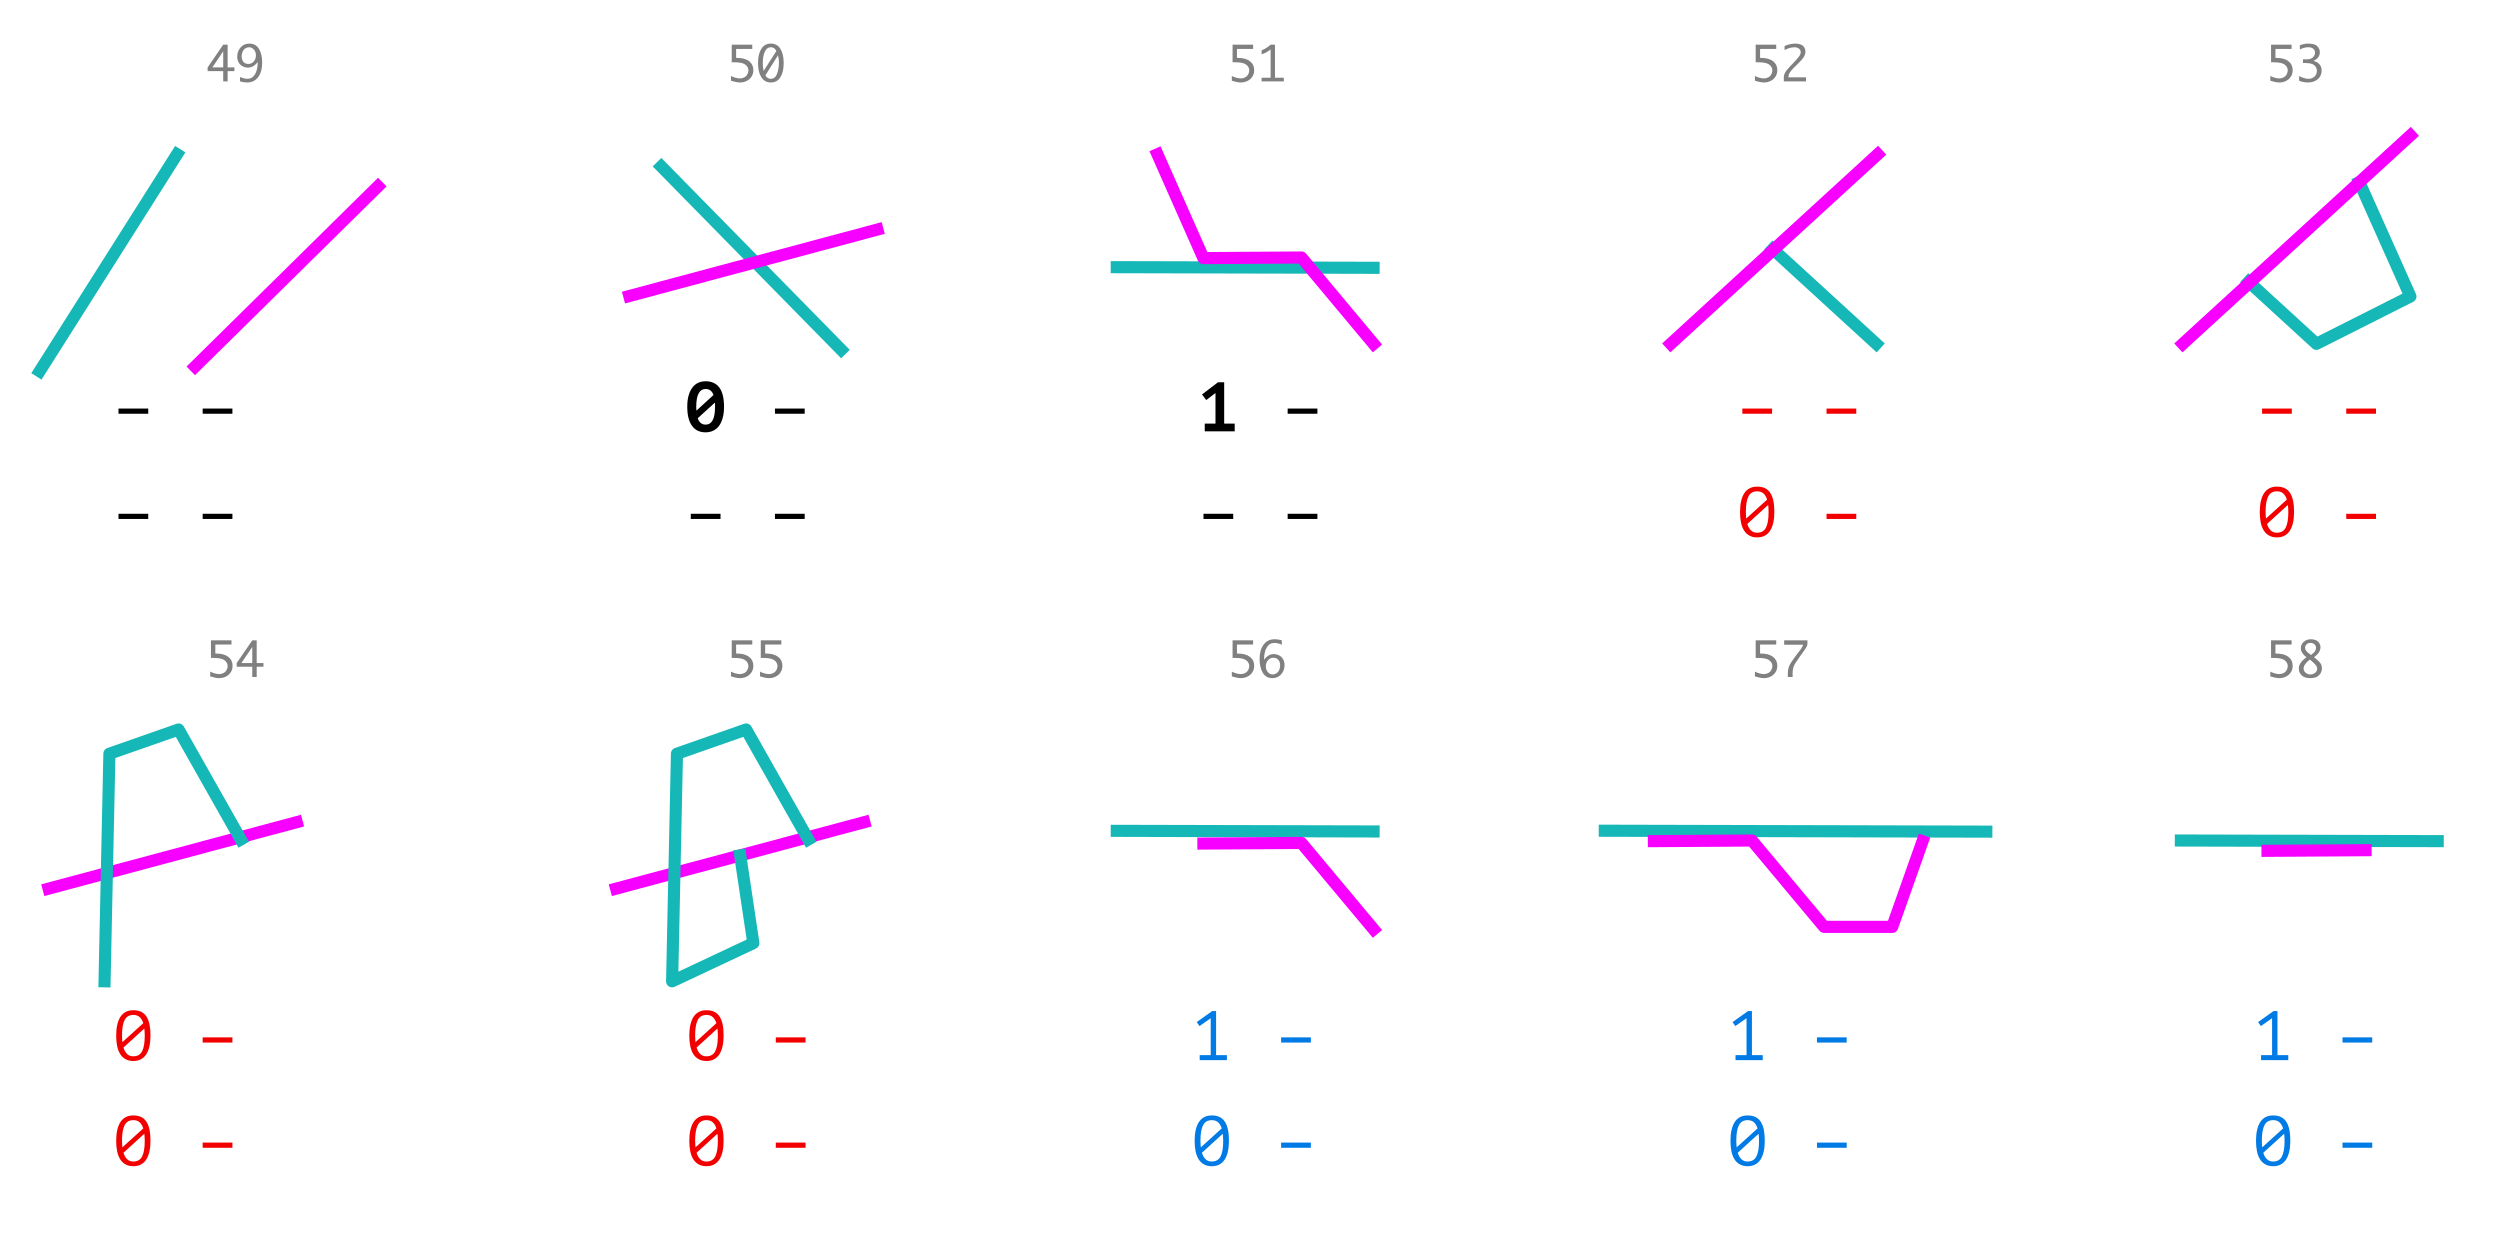
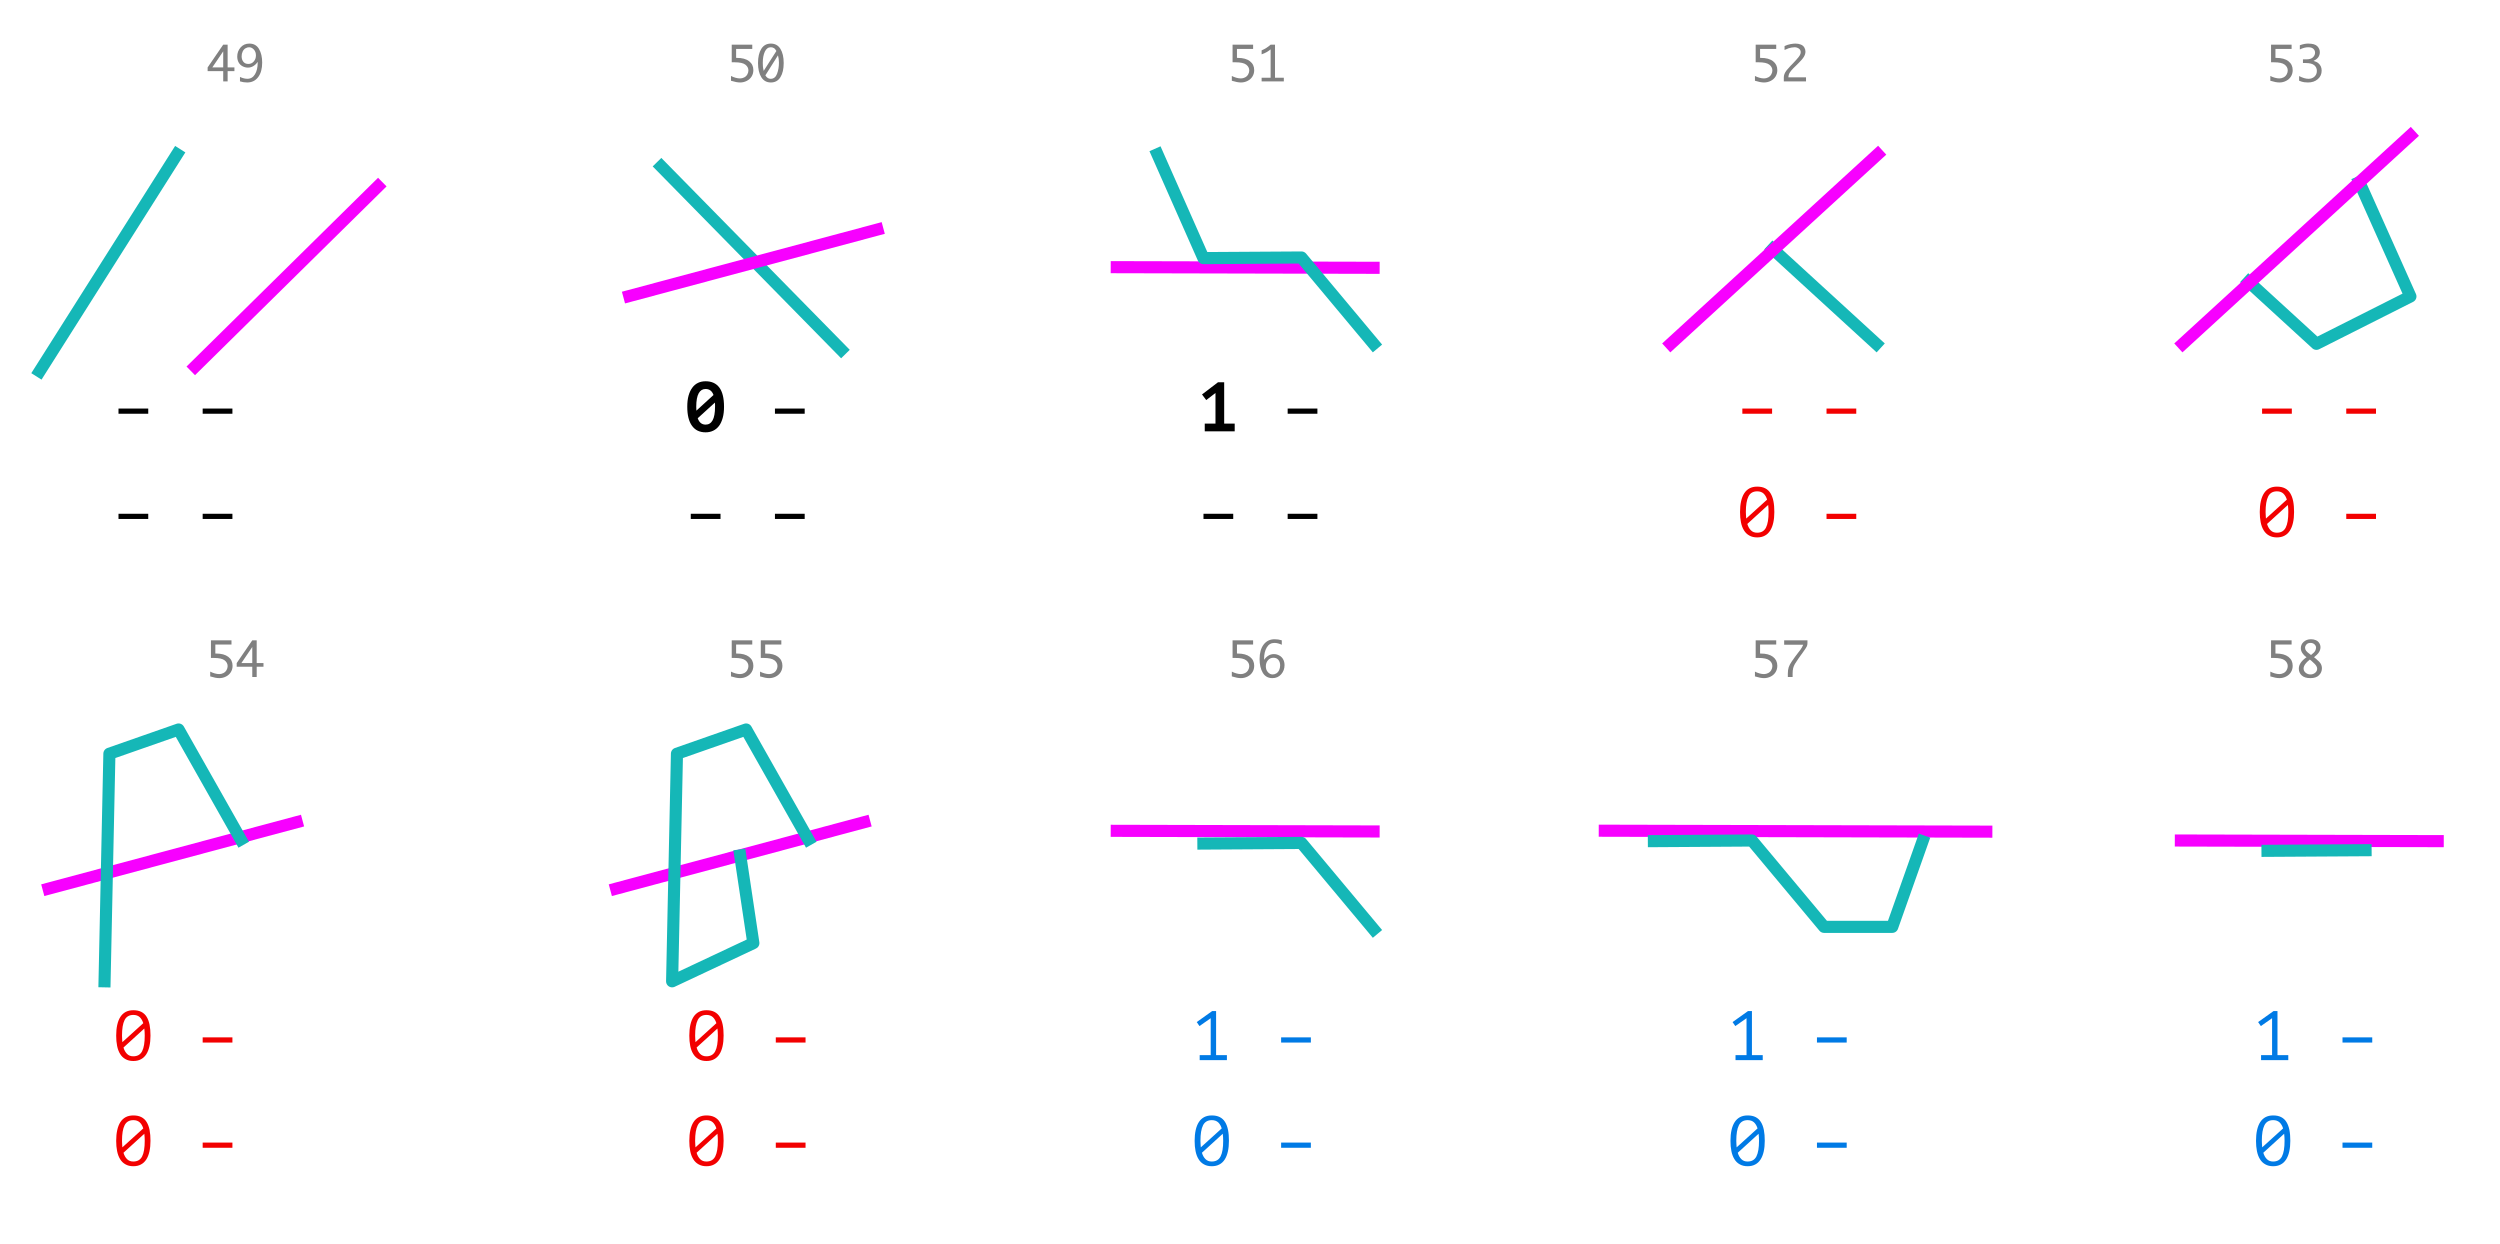
<svg xmlns="http://www.w3.org/2000/svg" width="100%" height="100%" viewBox="0 0 2065 1027" version="1.1" xml:space="preserve" style="fill-rule:evenodd;clip-rule:evenodd;stroke-linecap:square;stroke-linejoin:round;stroke-miterlimit:10;">
  <rect id="Clementini-Line-Lines" x="-281.849" y="-240" width="2683.8" height="4624" style="fill:none;" />
  <path d="M32.744,306.682L146.209,127.432" style="fill:none;stroke:rgb(21,183,183);stroke-width:10px;" />
-   <path d="M922.444,220.689L1134.59,221.2" style="fill:none;stroke:rgb(21,183,183);stroke-width:10px;" />
-   <path d="M922.444,686.267L1134.59,686.779" style="fill:none;stroke:rgb(21,183,183);stroke-width:10px;" />
-   <path d="M1801.4,694.267L2013.55,694.779" style="fill:none;stroke:rgb(21,183,183);stroke-width:10px;" />
-   <path d="M1325.56,686.173L1640.7,686.933" style="fill:none;stroke:rgb(21,183,183);stroke-width:10px;" />
+   <path d="M922.444,220.689L1134.59,221.2" style="fill:none;stroke:rgb(247,0,255);stroke-width:10px;" />
+   <path d="M922.444,686.267L1134.59,686.779" style="fill:none;stroke:rgb(247,0,255);stroke-width:10px;" />
+   <path d="M1801.4,694.267L2013.55,694.779" style="fill:none;stroke:rgb(247,0,255);stroke-width:10px;" />
+   <path d="M1325.56,686.173L1640.7,686.933" style="fill:none;stroke:rgb(247,0,255);stroke-width:10px;" />
  <path d="M694.832,288.885L546.199,137.515" style="fill:none;stroke:rgb(21,183,183);stroke-width:10px;" />
  <path d="M1464.28,205.716L1549.78,284" style="fill:none;stroke:rgb(21,183,183);stroke-width:10px;" />
  <path d="M1857.35,232.716L1913.36,284L1991,244.858L1948.81,150.495" style="fill:none;stroke:rgb(21,183,183);stroke-width:10px;" />
  <path d="M40.155,734.011L245.069,679.104" style="fill:none;stroke:rgb(247,0,255);stroke-width:10px;" />
  <path d="M508.956,734.011L713.87,679.104" style="fill:none;stroke:rgb(247,0,255);stroke-width:10px;" />
  <path d="M519.813,244.51L724.728,189.603" style="fill:none;stroke:rgb(247,0,255);stroke-width:10px;" />
  <path d="M161.131,302.825L312.228,153.914" style="fill:none;stroke:rgb(247,0,255);stroke-width:10px;" />
  <path d="M86.364,810.558L90.364,622.558L147.495,602.558L198.86,693.39" style="fill:none;stroke:rgb(21,183,183);stroke-width:10px;" />
  <path d="M611.413,706.558L622.27,779L555.165,810.558L559.165,622.558L616.296,602.558L667.661,693.39" style="fill:none;stroke:rgb(21,183,183);stroke-width:10px;" />
-   <path d="M956.048,127.432L994,213.2L1075,212.689L1134.59,284" style="fill:none;stroke:rgb(247,0,255);stroke-width:10px;" />
-   <path d="M994,696.779L1075,696.267L1134.59,767.579" style="fill:none;stroke:rgb(247,0,255);stroke-width:10px;" />
-   <path d="M1872.96,702.779L1953.96,702.267" style="fill:none;stroke:rgb(247,0,255);stroke-width:10px;" />
-   <path d="M1366.12,694.779L1447.12,694.267L1506.7,765.579L1563,765.579L1588,694.933" style="fill:none;stroke:rgb(247,0,255);stroke-width:10px;" />
+   <path d="M956.048,127.432L994,213.2L1075,212.689L1134.59,284" style="fill:none;stroke:rgb(21,183,183);stroke-width:10px;" />
+   <path d="M994,696.779L1075,696.267L1134.59,767.579" style="fill:none;stroke:rgb(21,183,183);stroke-width:10px;" />
+   <path d="M1872.96,702.779L1953.96,702.267" style="fill:none;stroke:rgb(21,183,183);stroke-width:10px;" />
+   <path d="M1366.12,694.779L1447.12,694.267L1506.7,765.579L1563,765.579L1588,694.933" style="fill:none;stroke:rgb(21,183,183);stroke-width:10px;" />
  <path d="M1380,284L1551,127.432" style="fill:none;stroke:rgb(247,0,255);stroke-width:10px;" />
  <path d="M1803,284L1991,111.867" style="fill:none;stroke:rgb(247,0,255);stroke-width:10px;" />
  <g transform="matrix(1.20707,0,0,1.20707,-17199.1,-1812.46)">
    <g transform="matrix(48,0,0,48,14325.5,1796.71)">
      <rect x="0.088" y="-0.325" width="0.424" height="0.074" style="fill-rule:nonzero;" />
    </g>
    <g transform="matrix(48,0,0,48,14383.1,1796.71)">
      <rect x="0.088" y="-0.325" width="0.424" height="0.074" style="fill-rule:nonzero;" />
    </g>
    <g transform="matrix(48,0,0,48,14325.5,1868.71)">
      <rect x="0.088" y="-0.325" width="0.424" height="0.074" style="fill-rule:nonzero;" />
    </g>
    <g transform="matrix(48,0,0,48,14383.1,1868.71)">
      <rect x="0.088" y="-0.325" width="0.424" height="0.074" style="fill-rule:nonzero;" />
    </g>
  </g>
  <g transform="matrix(1.20707,0,0,1.20707,-17199.1,-1293.06)">
    <g transform="matrix(48,0,0,48,14325.5,1796.71)">
      <path d="M0.055,-0.35C0.055,-0.407 0.06,-0.458 0.07,-0.503C0.08,-0.548 0.095,-0.586 0.115,-0.617C0.135,-0.648 0.16,-0.671 0.191,-0.688C0.222,-0.704 0.258,-0.712 0.3,-0.712C0.345,-0.712 0.383,-0.704 0.414,-0.688C0.445,-0.672 0.47,-0.649 0.489,-0.618C0.508,-0.587 0.522,-0.55 0.531,-0.505C0.54,-0.46 0.544,-0.408 0.544,-0.35C0.544,-0.293 0.539,-0.243 0.529,-0.198C0.519,-0.153 0.504,-0.115 0.484,-0.084C0.464,-0.053 0.439,-0.029 0.408,-0.013C0.377,0.004 0.341,0.012 0.299,0.012C0.255,0.012 0.218,0.003 0.187,-0.015C0.156,-0.032 0.13,-0.057 0.111,-0.089C0.091,-0.121 0.077,-0.159 0.068,-0.204C0.059,-0.248 0.055,-0.297 0.055,-0.35ZM0.462,-0.35C0.462,-0.385 0.46,-0.419 0.456,-0.451L0.159,-0.18C0.17,-0.142 0.187,-0.112 0.21,-0.089C0.233,-0.066 0.262,-0.055 0.299,-0.055C0.358,-0.055 0.4,-0.079 0.425,-0.128C0.45,-0.177 0.462,-0.251 0.462,-0.35ZM0.138,-0.35C0.138,-0.333 0.139,-0.317 0.14,-0.302C0.141,-0.287 0.142,-0.272 0.143,-0.257L0.441,-0.527C0.43,-0.563 0.413,-0.592 0.391,-0.613C0.368,-0.634 0.338,-0.645 0.3,-0.645C0.241,-0.645 0.199,-0.62 0.175,-0.572C0.15,-0.523 0.138,-0.449 0.138,-0.35Z" style="fill:rgb(242,0,0);fill-rule:nonzero;" />
    </g>
    <g transform="matrix(48,0,0,48,14383.1,1796.71)">
      <rect x="0.088" y="-0.325" width="0.424" height="0.074" style="fill:rgb(242,0,0);fill-rule:nonzero;" />
    </g>
    <g transform="matrix(48,0,0,48,14325.5,1868.71)">
      <path d="M0.055,-0.35C0.055,-0.407 0.06,-0.458 0.07,-0.503C0.08,-0.548 0.095,-0.586 0.115,-0.617C0.135,-0.648 0.16,-0.671 0.191,-0.688C0.222,-0.704 0.258,-0.712 0.3,-0.712C0.345,-0.712 0.383,-0.704 0.414,-0.688C0.445,-0.672 0.47,-0.649 0.489,-0.618C0.508,-0.587 0.522,-0.55 0.531,-0.505C0.54,-0.46 0.544,-0.408 0.544,-0.35C0.544,-0.293 0.539,-0.243 0.529,-0.198C0.519,-0.153 0.504,-0.115 0.484,-0.084C0.464,-0.053 0.439,-0.029 0.408,-0.013C0.377,0.004 0.341,0.012 0.299,0.012C0.255,0.012 0.218,0.003 0.187,-0.015C0.156,-0.032 0.13,-0.057 0.111,-0.089C0.091,-0.121 0.077,-0.159 0.068,-0.204C0.059,-0.248 0.055,-0.297 0.055,-0.35ZM0.462,-0.35C0.462,-0.385 0.46,-0.419 0.456,-0.451L0.159,-0.18C0.17,-0.142 0.187,-0.112 0.21,-0.089C0.233,-0.066 0.262,-0.055 0.299,-0.055C0.358,-0.055 0.4,-0.079 0.425,-0.128C0.45,-0.177 0.462,-0.251 0.462,-0.35ZM0.138,-0.35C0.138,-0.333 0.139,-0.317 0.14,-0.302C0.141,-0.287 0.142,-0.272 0.143,-0.257L0.441,-0.527C0.43,-0.563 0.413,-0.592 0.391,-0.613C0.368,-0.634 0.338,-0.645 0.3,-0.645C0.241,-0.645 0.199,-0.62 0.175,-0.572C0.15,-0.523 0.138,-0.449 0.138,-0.35Z" style="fill:rgb(242,0,0);fill-rule:nonzero;" />
    </g>
    <g transform="matrix(48,0,0,48,14383.1,1868.71)">
      <rect x="0.088" y="-0.325" width="0.424" height="0.074" style="fill:rgb(242,0,0);fill-rule:nonzero;" />
    </g>
  </g>
  <g transform="matrix(1.20707,0,0,1.20707,-16725.7,-1293.06)">
    <g transform="matrix(48,0,0,48,14325.5,1796.71)">
      <path d="M0.055,-0.35C0.055,-0.407 0.06,-0.458 0.07,-0.503C0.08,-0.548 0.095,-0.586 0.115,-0.617C0.135,-0.648 0.16,-0.671 0.191,-0.688C0.222,-0.704 0.258,-0.712 0.3,-0.712C0.345,-0.712 0.383,-0.704 0.414,-0.688C0.445,-0.672 0.47,-0.649 0.489,-0.618C0.508,-0.587 0.522,-0.55 0.531,-0.505C0.54,-0.46 0.544,-0.408 0.544,-0.35C0.544,-0.293 0.539,-0.243 0.529,-0.198C0.519,-0.153 0.504,-0.115 0.484,-0.084C0.464,-0.053 0.439,-0.029 0.408,-0.013C0.377,0.004 0.341,0.012 0.299,0.012C0.255,0.012 0.218,0.003 0.187,-0.015C0.156,-0.032 0.13,-0.057 0.111,-0.089C0.091,-0.121 0.077,-0.159 0.068,-0.204C0.059,-0.248 0.055,-0.297 0.055,-0.35ZM0.462,-0.35C0.462,-0.385 0.46,-0.419 0.456,-0.451L0.159,-0.18C0.17,-0.142 0.187,-0.112 0.21,-0.089C0.233,-0.066 0.262,-0.055 0.299,-0.055C0.358,-0.055 0.4,-0.079 0.425,-0.128C0.45,-0.177 0.462,-0.251 0.462,-0.35ZM0.138,-0.35C0.138,-0.333 0.139,-0.317 0.14,-0.302C0.141,-0.287 0.142,-0.272 0.143,-0.257L0.441,-0.527C0.43,-0.563 0.413,-0.592 0.391,-0.613C0.368,-0.634 0.338,-0.645 0.3,-0.645C0.241,-0.645 0.199,-0.62 0.175,-0.572C0.15,-0.523 0.138,-0.449 0.138,-0.35Z" style="fill:rgb(242,0,0);fill-rule:nonzero;" />
    </g>
    <g transform="matrix(48,0,0,48,14383.1,1796.71)">
      <rect x="0.088" y="-0.325" width="0.424" height="0.074" style="fill:rgb(242,0,0);fill-rule:nonzero;" />
    </g>
    <g transform="matrix(48,0,0,48,14325.5,1868.71)">
      <path d="M0.055,-0.35C0.055,-0.407 0.06,-0.458 0.07,-0.503C0.08,-0.548 0.095,-0.586 0.115,-0.617C0.135,-0.648 0.16,-0.671 0.191,-0.688C0.222,-0.704 0.258,-0.712 0.3,-0.712C0.345,-0.712 0.383,-0.704 0.414,-0.688C0.445,-0.672 0.47,-0.649 0.489,-0.618C0.508,-0.587 0.522,-0.55 0.531,-0.505C0.54,-0.46 0.544,-0.408 0.544,-0.35C0.544,-0.293 0.539,-0.243 0.529,-0.198C0.519,-0.153 0.504,-0.115 0.484,-0.084C0.464,-0.053 0.439,-0.029 0.408,-0.013C0.377,0.004 0.341,0.012 0.299,0.012C0.255,0.012 0.218,0.003 0.187,-0.015C0.156,-0.032 0.13,-0.057 0.111,-0.089C0.091,-0.121 0.077,-0.159 0.068,-0.204C0.059,-0.248 0.055,-0.297 0.055,-0.35ZM0.462,-0.35C0.462,-0.385 0.46,-0.419 0.456,-0.451L0.159,-0.18C0.17,-0.142 0.187,-0.112 0.21,-0.089C0.233,-0.066 0.262,-0.055 0.299,-0.055C0.358,-0.055 0.4,-0.079 0.425,-0.128C0.45,-0.177 0.462,-0.251 0.462,-0.35ZM0.138,-0.35C0.138,-0.333 0.139,-0.317 0.14,-0.302C0.141,-0.287 0.142,-0.272 0.143,-0.257L0.441,-0.527C0.43,-0.563 0.413,-0.592 0.391,-0.613C0.368,-0.634 0.338,-0.645 0.3,-0.645C0.241,-0.645 0.199,-0.62 0.175,-0.572C0.15,-0.523 0.138,-0.449 0.138,-0.35Z" style="fill:rgb(242,0,0);fill-rule:nonzero;" />
    </g>
    <g transform="matrix(48,0,0,48,14383.1,1868.71)">
      <rect x="0.088" y="-0.325" width="0.424" height="0.074" style="fill:rgb(242,0,0);fill-rule:nonzero;" />
    </g>
  </g>
  <g transform="matrix(1.20707,0,0,1.20707,-16308.3,-1293.06)">
    <g transform="matrix(48,0,0,48,14325.5,1796.71)">
      <path d="M0.127,-0.072L0.284,-0.072L0.284,-0.598L0.124,-0.486L0.085,-0.543L0.305,-0.7L0.361,-0.7L0.361,-0.072L0.515,-0.072L0.515,-0L0.127,-0L0.127,-0.072Z" style="fill:rgb(0,122,229);fill-rule:nonzero;" />
    </g>
    <g transform="matrix(48,0,0,48,14383.1,1796.71)">
      <rect x="0.088" y="-0.325" width="0.424" height="0.074" style="fill:rgb(0,122,229);fill-rule:nonzero;" />
    </g>
    <g transform="matrix(48,0,0,48,14325.5,1868.71)">
      <path d="M0.055,-0.35C0.055,-0.407 0.06,-0.458 0.07,-0.503C0.08,-0.548 0.095,-0.586 0.115,-0.617C0.135,-0.648 0.16,-0.671 0.191,-0.688C0.222,-0.704 0.258,-0.712 0.3,-0.712C0.345,-0.712 0.383,-0.704 0.414,-0.688C0.445,-0.672 0.47,-0.649 0.489,-0.618C0.508,-0.587 0.522,-0.55 0.531,-0.505C0.54,-0.46 0.544,-0.408 0.544,-0.35C0.544,-0.293 0.539,-0.243 0.529,-0.198C0.519,-0.153 0.504,-0.115 0.484,-0.084C0.464,-0.053 0.439,-0.029 0.408,-0.013C0.377,0.004 0.341,0.012 0.299,0.012C0.255,0.012 0.218,0.003 0.187,-0.015C0.156,-0.032 0.13,-0.057 0.111,-0.089C0.091,-0.121 0.077,-0.159 0.068,-0.204C0.059,-0.248 0.055,-0.297 0.055,-0.35ZM0.462,-0.35C0.462,-0.385 0.46,-0.419 0.456,-0.451L0.159,-0.18C0.17,-0.142 0.187,-0.112 0.21,-0.089C0.233,-0.066 0.262,-0.055 0.299,-0.055C0.358,-0.055 0.4,-0.079 0.425,-0.128C0.45,-0.177 0.462,-0.251 0.462,-0.35ZM0.138,-0.35C0.138,-0.333 0.139,-0.317 0.14,-0.302C0.141,-0.287 0.142,-0.272 0.143,-0.257L0.441,-0.527C0.43,-0.563 0.413,-0.592 0.391,-0.613C0.368,-0.634 0.338,-0.645 0.3,-0.645C0.241,-0.645 0.199,-0.62 0.175,-0.572C0.15,-0.523 0.138,-0.449 0.138,-0.35Z" style="fill:rgb(0,122,229);fill-rule:nonzero;" />
    </g>
    <g transform="matrix(48,0,0,48,14383.1,1868.71)">
      <rect x="0.088" y="-0.325" width="0.424" height="0.074" style="fill:rgb(0,122,229);fill-rule:nonzero;" />
    </g>
  </g>
  <g transform="matrix(1.20707,0,0,1.20707,-15865.7,-1293.06)">
    <g transform="matrix(48,0,0,48,14325.5,1796.71)">
      <path d="M0.127,-0.072L0.284,-0.072L0.284,-0.598L0.124,-0.486L0.085,-0.543L0.305,-0.7L0.361,-0.7L0.361,-0.072L0.515,-0.072L0.515,-0L0.127,-0L0.127,-0.072Z" style="fill:rgb(0,122,229);fill-rule:nonzero;" />
    </g>
    <g transform="matrix(48,0,0,48,14383.1,1796.71)">
      <rect x="0.088" y="-0.325" width="0.424" height="0.074" style="fill:rgb(0,122,229);fill-rule:nonzero;" />
    </g>
    <g transform="matrix(48,0,0,48,14325.5,1868.71)">
      <path d="M0.055,-0.35C0.055,-0.407 0.06,-0.458 0.07,-0.503C0.08,-0.548 0.095,-0.586 0.115,-0.617C0.135,-0.648 0.16,-0.671 0.191,-0.688C0.222,-0.704 0.258,-0.712 0.3,-0.712C0.345,-0.712 0.383,-0.704 0.414,-0.688C0.445,-0.672 0.47,-0.649 0.489,-0.618C0.508,-0.587 0.522,-0.55 0.531,-0.505C0.54,-0.46 0.544,-0.408 0.544,-0.35C0.544,-0.293 0.539,-0.243 0.529,-0.198C0.519,-0.153 0.504,-0.115 0.484,-0.084C0.464,-0.053 0.439,-0.029 0.408,-0.013C0.377,0.004 0.341,0.012 0.299,0.012C0.255,0.012 0.218,0.003 0.187,-0.015C0.156,-0.032 0.13,-0.057 0.111,-0.089C0.091,-0.121 0.077,-0.159 0.068,-0.204C0.059,-0.248 0.055,-0.297 0.055,-0.35ZM0.462,-0.35C0.462,-0.385 0.46,-0.419 0.456,-0.451L0.159,-0.18C0.17,-0.142 0.187,-0.112 0.21,-0.089C0.233,-0.066 0.262,-0.055 0.299,-0.055C0.358,-0.055 0.4,-0.079 0.425,-0.128C0.45,-0.177 0.462,-0.251 0.462,-0.35ZM0.138,-0.35C0.138,-0.333 0.139,-0.317 0.14,-0.302C0.141,-0.287 0.142,-0.272 0.143,-0.257L0.441,-0.527C0.43,-0.563 0.413,-0.592 0.391,-0.613C0.368,-0.634 0.338,-0.645 0.3,-0.645C0.241,-0.645 0.199,-0.62 0.175,-0.572C0.15,-0.523 0.138,-0.449 0.138,-0.35Z" style="fill:rgb(0,122,229);fill-rule:nonzero;" />
    </g>
    <g transform="matrix(48,0,0,48,14383.1,1868.71)">
      <rect x="0.088" y="-0.325" width="0.424" height="0.074" style="fill:rgb(0,122,229);fill-rule:nonzero;" />
    </g>
  </g>
  <g transform="matrix(1.20707,0,0,1.20707,-15431.6,-1293.06)">
    <g transform="matrix(48,0,0,48,14325.5,1796.71)">
      <path d="M0.127,-0.072L0.284,-0.072L0.284,-0.598L0.124,-0.486L0.085,-0.543L0.305,-0.7L0.361,-0.7L0.361,-0.072L0.515,-0.072L0.515,-0L0.127,-0L0.127,-0.072Z" style="fill:rgb(0,122,229);fill-rule:nonzero;" />
    </g>
    <g transform="matrix(48,0,0,48,14383.1,1796.71)">
      <rect x="0.088" y="-0.325" width="0.424" height="0.074" style="fill:rgb(0,122,229);fill-rule:nonzero;" />
    </g>
    <g transform="matrix(48,0,0,48,14325.5,1868.71)">
      <path d="M0.055,-0.35C0.055,-0.407 0.06,-0.458 0.07,-0.503C0.08,-0.548 0.095,-0.586 0.115,-0.617C0.135,-0.648 0.16,-0.671 0.191,-0.688C0.222,-0.704 0.258,-0.712 0.3,-0.712C0.345,-0.712 0.383,-0.704 0.414,-0.688C0.445,-0.672 0.47,-0.649 0.489,-0.618C0.508,-0.587 0.522,-0.55 0.531,-0.505C0.54,-0.46 0.544,-0.408 0.544,-0.35C0.544,-0.293 0.539,-0.243 0.529,-0.198C0.519,-0.153 0.504,-0.115 0.484,-0.084C0.464,-0.053 0.439,-0.029 0.408,-0.013C0.377,0.004 0.341,0.012 0.299,0.012C0.255,0.012 0.218,0.003 0.187,-0.015C0.156,-0.032 0.13,-0.057 0.111,-0.089C0.091,-0.121 0.077,-0.159 0.068,-0.204C0.059,-0.248 0.055,-0.297 0.055,-0.35ZM0.462,-0.35C0.462,-0.385 0.46,-0.419 0.456,-0.451L0.159,-0.18C0.17,-0.142 0.187,-0.112 0.21,-0.089C0.233,-0.066 0.262,-0.055 0.299,-0.055C0.358,-0.055 0.4,-0.079 0.425,-0.128C0.45,-0.177 0.462,-0.251 0.462,-0.35ZM0.138,-0.35C0.138,-0.333 0.139,-0.317 0.14,-0.302C0.141,-0.287 0.142,-0.272 0.143,-0.257L0.441,-0.527C0.43,-0.563 0.413,-0.592 0.391,-0.613C0.368,-0.634 0.338,-0.645 0.3,-0.645C0.241,-0.645 0.199,-0.62 0.175,-0.572C0.15,-0.523 0.138,-0.449 0.138,-0.35Z" style="fill:rgb(0,122,229);fill-rule:nonzero;" />
    </g>
    <g transform="matrix(48,0,0,48,14383.1,1868.71)">
      <rect x="0.088" y="-0.325" width="0.424" height="0.074" style="fill:rgb(0,122,229);fill-rule:nonzero;" />
    </g>
  </g>
  <g transform="matrix(1.20707,0,0,1.20707,-16726.4,-1812.46)">
    <g transform="matrix(48,0,0,48,14325.5,1796.71)">
      <path d="M0.038,-0.351C0.038,-0.412 0.044,-0.465 0.057,-0.511C0.07,-0.556 0.088,-0.594 0.111,-0.624C0.133,-0.654 0.161,-0.677 0.193,-0.692C0.225,-0.707 0.261,-0.714 0.3,-0.714C0.384,-0.714 0.449,-0.685 0.494,-0.626C0.539,-0.567 0.562,-0.475 0.562,-0.351C0.562,-0.29 0.556,-0.236 0.543,-0.191C0.53,-0.145 0.513,-0.107 0.49,-0.077C0.466,-0.046 0.439,-0.024 0.407,-0.009C0.374,0.007 0.338,0.014 0.299,0.014C0.214,0.014 0.15,-0.017 0.105,-0.08C0.06,-0.142 0.038,-0.232 0.038,-0.351ZM0.434,-0.351C0.434,-0.362 0.434,-0.372 0.434,-0.382C0.433,-0.391 0.433,-0.401 0.432,-0.41L0.187,-0.187C0.208,-0.126 0.245,-0.096 0.3,-0.096C0.343,-0.096 0.376,-0.116 0.399,-0.157C0.422,-0.198 0.434,-0.262 0.434,-0.351ZM0.166,-0.351C0.166,-0.341 0.166,-0.332 0.167,-0.323C0.167,-0.314 0.167,-0.304 0.168,-0.295L0.412,-0.518C0.392,-0.575 0.354,-0.604 0.299,-0.604C0.256,-0.604 0.224,-0.584 0.201,-0.543C0.178,-0.501 0.166,-0.438 0.166,-0.351Z" style="fill-rule:nonzero;" />
    </g>
    <g transform="matrix(48,0,0,48,14383.1,1796.71)">
      <rect x="0.088" y="-0.325" width="0.424" height="0.074" style="fill-rule:nonzero;" />
    </g>
    <g transform="matrix(48,0,0,48,14325.5,1868.71)">
      <rect x="0.088" y="-0.325" width="0.424" height="0.074" style="fill-rule:nonzero;" />
    </g>
    <g transform="matrix(48,0,0,48,14383.1,1868.71)">
      <rect x="0.088" y="-0.325" width="0.424" height="0.074" style="fill-rule:nonzero;" />
    </g>
  </g>
  <g transform="matrix(1.20707,0,0,1.20707,-16302.9,-1812.46)">
    <g transform="matrix(48,0,0,48,14325.5,1796.71)">
      <path d="M0.106,-0.11L0.259,-0.11L0.259,-0.547L0.127,-0.446L0.067,-0.526L0.295,-0.7L0.383,-0.7L0.383,-0.11L0.533,-0.11L0.533,-0L0.106,-0L0.106,-0.11Z" style="fill-rule:nonzero;" />
    </g>
    <g transform="matrix(48,0,0,48,14383.1,1796.71)">
      <rect x="0.088" y="-0.325" width="0.424" height="0.074" style="fill-rule:nonzero;" />
    </g>
    <g transform="matrix(48,0,0,48,14325.5,1868.71)">
      <rect x="0.088" y="-0.325" width="0.424" height="0.074" style="fill-rule:nonzero;" />
    </g>
    <g transform="matrix(48,0,0,48,14383.1,1868.71)">
      <rect x="0.088" y="-0.325" width="0.424" height="0.074" style="fill-rule:nonzero;" />
    </g>
  </g>
  <g transform="matrix(1.20707,0,0,1.20707,-15857.8,-1812.46)">
    <g transform="matrix(48,0,0,48,14325.5,1796.71)">
      <rect x="0.088" y="-0.325" width="0.424" height="0.074" style="fill:rgb(242,0,0);fill-rule:nonzero;" />
    </g>
    <g transform="matrix(48,0,0,48,14383.1,1796.71)">
      <rect x="0.088" y="-0.325" width="0.424" height="0.074" style="fill:rgb(242,0,0);fill-rule:nonzero;" />
    </g>
    <g transform="matrix(48,0,0,48,14325.5,1868.71)">
      <path d="M0.055,-0.35C0.055,-0.407 0.06,-0.458 0.07,-0.503C0.08,-0.548 0.095,-0.586 0.115,-0.617C0.135,-0.648 0.16,-0.671 0.191,-0.688C0.222,-0.704 0.258,-0.712 0.3,-0.712C0.345,-0.712 0.383,-0.704 0.414,-0.688C0.445,-0.672 0.47,-0.649 0.489,-0.618C0.508,-0.587 0.522,-0.55 0.531,-0.505C0.54,-0.46 0.544,-0.408 0.544,-0.35C0.544,-0.293 0.539,-0.243 0.529,-0.198C0.519,-0.153 0.504,-0.115 0.484,-0.084C0.464,-0.053 0.439,-0.029 0.408,-0.013C0.377,0.004 0.341,0.012 0.299,0.012C0.255,0.012 0.218,0.003 0.187,-0.015C0.156,-0.032 0.13,-0.057 0.111,-0.089C0.091,-0.121 0.077,-0.159 0.068,-0.204C0.059,-0.248 0.055,-0.297 0.055,-0.35ZM0.462,-0.35C0.462,-0.385 0.46,-0.419 0.456,-0.451L0.159,-0.18C0.17,-0.142 0.187,-0.112 0.21,-0.089C0.233,-0.066 0.262,-0.055 0.299,-0.055C0.358,-0.055 0.4,-0.079 0.425,-0.128C0.45,-0.177 0.462,-0.251 0.462,-0.35ZM0.138,-0.35C0.138,-0.333 0.139,-0.317 0.14,-0.302C0.141,-0.287 0.142,-0.272 0.143,-0.257L0.441,-0.527C0.43,-0.563 0.413,-0.592 0.391,-0.613C0.368,-0.634 0.338,-0.645 0.3,-0.645C0.241,-0.645 0.199,-0.62 0.175,-0.572C0.15,-0.523 0.138,-0.449 0.138,-0.35Z" style="fill:rgb(242,0,0);fill-rule:nonzero;" />
    </g>
    <g transform="matrix(48,0,0,48,14383.1,1868.71)">
      <rect x="0.088" y="-0.325" width="0.424" height="0.074" style="fill:rgb(242,0,0);fill-rule:nonzero;" />
    </g>
  </g>
  <g transform="matrix(1.20707,0,0,1.20707,-15428.5,-1812.46)">
    <g transform="matrix(48,0,0,48,14325.5,1796.71)">
      <rect x="0.088" y="-0.325" width="0.424" height="0.074" style="fill:rgb(242,0,0);fill-rule:nonzero;" />
    </g>
    <g transform="matrix(48,0,0,48,14383.1,1796.71)">
      <rect x="0.088" y="-0.325" width="0.424" height="0.074" style="fill:rgb(242,0,0);fill-rule:nonzero;" />
    </g>
    <g transform="matrix(48,0,0,48,14325.5,1868.71)">
      <path d="M0.055,-0.35C0.055,-0.407 0.06,-0.458 0.07,-0.503C0.08,-0.548 0.095,-0.586 0.115,-0.617C0.135,-0.648 0.16,-0.671 0.191,-0.688C0.222,-0.704 0.258,-0.712 0.3,-0.712C0.345,-0.712 0.383,-0.704 0.414,-0.688C0.445,-0.672 0.47,-0.649 0.489,-0.618C0.508,-0.587 0.522,-0.55 0.531,-0.505C0.54,-0.46 0.544,-0.408 0.544,-0.35C0.544,-0.293 0.539,-0.243 0.529,-0.198C0.519,-0.153 0.504,-0.115 0.484,-0.084C0.464,-0.053 0.439,-0.029 0.408,-0.013C0.377,0.004 0.341,0.012 0.299,0.012C0.255,0.012 0.218,0.003 0.187,-0.015C0.156,-0.032 0.13,-0.057 0.111,-0.089C0.091,-0.121 0.077,-0.159 0.068,-0.204C0.059,-0.248 0.055,-0.297 0.055,-0.35ZM0.462,-0.35C0.462,-0.385 0.46,-0.419 0.456,-0.451L0.159,-0.18C0.17,-0.142 0.187,-0.112 0.21,-0.089C0.233,-0.066 0.262,-0.055 0.299,-0.055C0.358,-0.055 0.4,-0.079 0.425,-0.128C0.45,-0.177 0.462,-0.251 0.462,-0.35ZM0.138,-0.35C0.138,-0.333 0.139,-0.317 0.14,-0.302C0.141,-0.287 0.142,-0.272 0.143,-0.257L0.441,-0.527C0.43,-0.563 0.413,-0.592 0.391,-0.613C0.368,-0.634 0.338,-0.645 0.3,-0.645C0.241,-0.645 0.199,-0.62 0.175,-0.572C0.15,-0.523 0.138,-0.449 0.138,-0.35Z" style="fill:rgb(242,0,0);fill-rule:nonzero;" />
    </g>
    <g transform="matrix(48,0,0,48,14383.1,1868.71)">
      <rect x="0.088" y="-0.325" width="0.424" height="0.074" style="fill:rgb(242,0,0);fill-rule:nonzero;" />
    </g>
  </g>
  <path d="M184.374,67.209L184.374,58.733L171.503,58.733L171.503,55.686L184.374,36.897L188.026,36.897L188.026,55.686L193.632,55.686L193.632,58.733L188.026,58.733L188.026,67.209L184.374,67.209ZM184.374,55.686L184.374,42.405L175.37,55.686L184.374,55.686Z" style="fill:rgb(128,128,128);fill-rule:nonzero;" />
  <path d="M212.85,51.116C211.913,52.509 210.751,53.645 209.364,54.524C207.977,55.403 206.451,55.842 204.784,55.842C203.208,55.842 201.714,55.461 200.302,54.7C198.889,53.938 197.811,52.867 197.069,51.487C196.327,50.106 195.956,48.505 195.956,46.682C195.956,43.817 196.877,41.321 198.72,39.192C200.562,37.063 202.987,35.998 205.995,35.998C209.537,35.998 212.183,37.48 213.934,40.442C215.686,43.404 216.561,47.17 216.561,51.741C216.561,56.793 215.448,60.787 213.221,63.723C210.995,66.659 207.981,68.127 204.178,68.127C202.134,68.127 200.149,67.821 198.221,67.209L198.221,63.557C200.383,64.573 202.421,65.08 204.335,65.08C207.043,65.08 209.139,63.837 210.624,61.35C212.108,58.863 212.85,55.712 212.85,51.897L212.85,51.116ZM205.721,39.026C204.745,39.026 203.762,39.315 202.772,39.895C201.783,40.474 201.005,41.363 200.438,42.561C199.872,43.759 199.589,45.074 199.589,46.506C199.589,48.342 200.067,49.853 201.024,51.037C201.981,52.222 203.345,52.815 205.116,52.815C206.952,52.815 208.459,52.128 209.637,50.754C210.816,49.381 211.405,47.717 211.405,45.764C211.405,43.785 210.829,42.167 209.677,40.911C208.524,39.654 207.206,39.026 205.721,39.026Z" style="fill:rgb(128,128,128);fill-rule:nonzero;" />
  <path d="M174.237,543.459L174.237,528.908L191.21,528.908L191.21,532.404L177.87,532.404L177.87,539.826L178.495,539.826C182.857,539.826 186.216,540.738 188.573,542.561C190.93,544.384 192.108,546.838 192.108,549.924C192.108,551.877 191.633,553.628 190.682,555.178C189.732,556.727 188.391,557.942 186.659,558.821C184.927,559.699 183.085,560.139 181.132,560.139C179.178,560.139 176.678,559.664 173.632,558.713L173.632,554.748C174.738,555.347 175.975,555.839 177.343,556.223C178.71,556.607 179.973,556.799 181.132,556.799C182.29,556.799 183.423,556.519 184.53,555.959C185.637,555.399 186.496,554.582 187.108,553.508C187.72,552.434 188.026,551.337 188.026,550.217C188.026,548.329 187.19,546.731 185.516,545.422C183.843,544.113 180.871,543.459 176.6,543.459L174.237,543.459Z" style="fill:rgb(128,128,128);fill-rule:nonzero;" />
  <path d="M208.378,559.221L208.378,550.744L195.507,550.744L195.507,547.697L208.378,528.908L212.03,528.908L212.03,547.697L217.636,547.697L217.636,550.744L212.03,550.744L212.03,559.221L208.378,559.221ZM208.378,547.697L208.378,534.416L199.374,547.697L208.378,547.697Z" style="fill:rgb(128,128,128);fill-rule:nonzero;" />
  <path d="M604.402,51.448L604.402,36.897L621.375,36.897L621.375,40.393L608.035,40.393L608.035,47.815L608.66,47.815C613.022,47.815 616.381,48.726 618.738,50.549C621.095,52.372 622.273,54.827 622.273,57.912C622.273,59.866 621.798,61.617 620.847,63.166C619.897,64.716 618.556,65.93 616.824,66.809C615.092,67.688 613.25,68.127 611.297,68.127C609.344,68.127 606.844,67.652 603.797,66.702L603.797,62.737C604.903,63.336 606.14,63.827 607.508,64.211C608.875,64.595 610.138,64.787 611.297,64.787C612.455,64.787 613.588,64.508 614.695,63.948C615.802,63.388 616.661,62.571 617.273,61.496C617.885,60.422 618.191,59.325 618.191,58.205C618.191,56.317 617.355,54.719 615.681,53.411C614.008,52.102 611.036,51.448 606.765,51.448L604.402,51.448Z" style="fill:rgb(128,128,128);fill-rule:nonzero;" />
  <path d="M636.726,35.998C640.177,35.998 642.807,37.447 644.617,40.344C646.427,43.241 647.332,47.144 647.332,52.053C647.332,56.975 646.427,60.884 644.617,63.782C642.807,66.679 640.177,68.127 636.726,68.127C633.289,68.127 630.662,66.679 628.845,63.782C627.029,60.884 626.121,56.975 626.121,52.053C626.121,47.144 627.029,43.241 628.845,40.344C630.662,37.447 633.289,35.998 636.726,35.998ZM630.808,58.537L641.297,42.112C640.633,40.901 639.913,40.084 639.138,39.661C638.364,39.237 637.56,39.026 636.726,39.026C634.552,39.026 632.898,40.233 631.765,42.649C630.633,45.064 630.066,48.127 630.066,51.838C630.066,52.685 630.092,53.596 630.144,54.573C630.196,55.549 630.418,56.871 630.808,58.537ZM642.605,45.725L632.195,62.248C632.755,63.199 633.4,63.912 634.129,64.387C634.858,64.862 635.672,65.1 636.57,65.1C639.044,65.1 640.802,63.717 641.844,60.95C642.885,58.183 643.406,55.113 643.406,51.741C643.406,49.657 643.139,47.652 642.605,45.725Z" style="fill:rgb(128,128,128);fill-rule:nonzero;" />
  <path d="M604.402,543.459L604.402,528.908L621.375,528.908L621.375,532.404L608.035,532.404L608.035,539.826L608.66,539.826C613.022,539.826 616.381,540.738 618.738,542.561C621.095,544.384 622.273,546.838 622.273,549.924C622.273,551.877 621.798,553.628 620.847,555.178C619.897,556.727 618.556,557.942 616.824,558.821C615.092,559.699 613.25,560.139 611.297,560.139C609.344,560.139 606.844,559.664 603.797,558.713L603.797,554.748C604.903,555.347 606.14,555.839 607.508,556.223C608.875,556.607 610.138,556.799 611.297,556.799C612.455,556.799 613.588,556.519 614.695,555.959C615.802,555.399 616.661,554.582 617.273,553.508C617.885,552.434 618.191,551.337 618.191,550.217C618.191,548.329 617.355,546.731 615.681,545.422C614.008,544.113 611.036,543.459 606.765,543.459L604.402,543.459Z" style="fill:rgb(128,128,128);fill-rule:nonzero;" />
  <path d="M628.406,543.459L628.406,528.908L645.379,528.908L645.379,532.404L632.039,532.404L632.039,539.826L632.664,539.826C637.026,539.826 640.385,540.738 642.742,542.561C645.099,544.384 646.277,546.838 646.277,549.924C646.277,551.877 645.802,553.628 644.851,555.178C643.901,556.727 642.56,557.942 640.828,558.821C639.096,559.699 637.254,560.139 635.301,560.139C633.347,560.139 630.847,559.664 627.801,558.713L627.801,554.748C628.907,555.347 630.144,555.839 631.511,556.223C632.879,556.607 634.142,556.799 635.301,556.799C636.459,556.799 637.592,556.519 638.699,555.959C639.806,555.399 640.665,554.582 641.277,553.508C641.889,552.434 642.195,551.337 642.195,550.217C642.195,548.329 641.358,546.731 639.685,545.422C638.012,544.113 635.04,543.459 630.769,543.459L628.406,543.459Z" style="fill:rgb(128,128,128);fill-rule:nonzero;" />
  <path d="M1018.1,51.448L1018.1,36.897L1035.07,36.897L1035.07,40.393L1021.73,40.393L1021.73,47.815L1022.36,47.815C1026.72,47.815 1030.08,48.726 1032.43,50.549C1034.79,52.372 1035.97,54.827 1035.97,57.912C1035.97,59.866 1035.5,61.617 1034.54,63.166C1033.59,64.716 1032.25,65.93 1030.52,66.809C1028.79,67.688 1026.95,68.127 1024.99,68.127C1023.04,68.127 1020.54,67.652 1017.49,66.702L1017.49,62.737C1018.6,63.336 1019.84,63.827 1021.2,64.211C1022.57,64.595 1023.84,64.787 1024.99,64.787C1026.15,64.787 1027.29,64.508 1028.39,63.948C1029.5,63.388 1030.36,62.571 1030.97,61.496C1031.58,60.422 1031.89,59.325 1031.89,58.205C1031.89,56.317 1031.05,54.719 1029.38,53.411C1027.7,52.102 1024.73,51.448 1020.46,51.448L1018.1,51.448Z" style="fill:rgb(128,128,128);fill-rule:nonzero;" />
  <path d="M1049.53,64.182L1049.53,40.784C1048.43,41.656 1047.37,42.398 1046.34,43.01C1045.31,43.622 1043.9,44.247 1042.1,44.885L1042.1,41.604C1044.95,40.393 1047.43,38.824 1049.53,36.897L1053.16,36.897L1053.16,64.182L1060.44,64.182L1060.44,67.209L1042.1,67.209L1042.1,64.182L1049.53,64.182Z" style="fill:rgb(128,128,128);fill-rule:nonzero;" />
  <path d="M1018.1,543.459L1018.1,528.908L1035.07,528.908L1035.07,532.404L1021.73,532.404L1021.73,539.826L1022.36,539.826C1026.72,539.826 1030.08,540.738 1032.43,542.561C1034.79,544.384 1035.97,546.838 1035.97,549.924C1035.97,551.877 1035.5,553.628 1034.54,555.178C1033.59,556.727 1032.25,557.942 1030.52,558.821C1028.79,559.699 1026.95,560.139 1024.99,560.139C1023.04,560.139 1020.54,559.664 1017.49,558.713L1017.49,554.748C1018.6,555.347 1019.84,555.839 1021.2,556.223C1022.57,556.607 1023.84,556.799 1024.99,556.799C1026.15,556.799 1027.29,556.519 1028.39,555.959C1029.5,555.399 1030.36,554.582 1030.97,553.508C1031.58,552.434 1031.89,551.337 1031.89,550.217C1031.89,548.329 1031.05,546.731 1029.38,545.422C1027.7,544.113 1024.73,543.459 1020.46,543.459L1018.1,543.459Z" style="fill:rgb(128,128,128);fill-rule:nonzero;" />
  <path d="M1044.13,545.002C1045.07,543.609 1046.23,542.473 1047.62,541.594C1049.01,540.715 1050.53,540.276 1052.2,540.276C1053.78,540.276 1055.27,540.66 1056.68,541.428C1058.1,542.196 1059.17,543.267 1059.91,544.641C1060.66,546.015 1061.03,547.613 1061.03,549.436C1061.03,552.313 1060.11,554.817 1058.27,556.946C1056.42,559.074 1054,560.139 1050.99,560.139C1047.45,560.139 1044.8,558.658 1043.05,555.696C1041.3,552.733 1040.42,548.967 1040.42,544.397C1040.42,539.345 1041.54,535.35 1043.76,532.414C1045.99,529.478 1049,528.01 1052.81,528.01C1054.85,528.01 1056.84,528.309 1058.76,528.908L1058.76,532.58C1056.6,531.552 1054.56,531.037 1052.65,531.037C1049.94,531.037 1047.85,532.281 1046.36,534.768C1044.88,537.255 1044.13,540.406 1044.13,544.221L1044.13,545.002ZM1051.26,557.112C1052.24,557.112 1053.22,556.822 1054.21,556.242C1055.2,555.663 1055.98,554.771 1056.55,553.567C1057.11,552.362 1057.4,551.05 1057.4,549.631C1057.4,547.782 1056.92,546.265 1055.96,545.08C1055,543.895 1053.64,543.303 1051.87,543.303C1050.03,543.303 1048.53,543.99 1047.35,545.363C1046.17,546.737 1045.58,548.407 1045.58,550.373C1045.58,552.352 1046.16,553.97 1047.31,555.227C1048.46,556.483 1049.78,557.112 1051.26,557.112Z" style="fill:rgb(128,128,128);fill-rule:nonzero;" />
  <path d="M1450.19,51.448L1450.19,36.897L1467.16,36.897L1467.16,40.393L1453.82,40.393L1453.82,47.815L1454.45,47.815C1458.81,47.815 1462.17,48.726 1464.52,50.549C1466.88,52.372 1468.06,54.827 1468.06,57.912C1468.06,59.866 1467.58,61.617 1466.63,63.166C1465.68,64.716 1464.34,65.93 1462.61,66.809C1460.88,67.688 1459.04,68.127 1457.08,68.127C1455.13,68.127 1452.63,67.652 1449.58,66.702L1449.58,62.737C1450.69,63.336 1451.93,63.827 1453.29,64.211C1454.66,64.595 1455.92,64.787 1457.08,64.787C1458.24,64.787 1459.38,64.508 1460.48,63.948C1461.59,63.388 1462.45,62.571 1463.06,61.496C1463.67,60.422 1463.98,59.325 1463.98,58.205C1463.98,56.317 1463.14,54.719 1461.47,53.411C1459.8,52.102 1456.82,51.448 1452.55,51.448L1450.19,51.448Z" style="fill:rgb(128,128,128);fill-rule:nonzero;" />
  <path d="M1491.77,67.209L1473.43,67.209L1473.43,63.87C1473.43,63.01 1473.61,62.089 1473.96,61.106C1474.31,60.123 1474.98,59.019 1475.97,57.795C1476.96,56.571 1478.01,55.393 1479.11,54.26L1481.18,52.151C1481.6,51.721 1482.51,50.725 1483.92,49.162C1485.33,47.6 1486.25,46.402 1486.7,45.569C1487.15,44.735 1487.38,43.915 1487.38,43.108C1487.38,41.806 1486.86,40.8 1485.81,40.09C1484.77,39.381 1483.6,39.026 1482.3,39.026C1481.56,39.026 1480.73,39.11 1479.81,39.28C1478.89,39.449 1478.09,39.648 1477.39,39.875C1476.7,40.103 1475.59,40.569 1474.04,41.272L1474.04,38.049C1475.68,37.268 1477.32,36.731 1478.97,36.438C1480.62,36.145 1481.97,35.998 1483.04,35.998C1484.62,35.998 1486.06,36.256 1487.39,36.77C1488.71,37.284 1489.69,38.082 1490.34,39.162C1490.98,40.243 1491.3,41.396 1491.3,42.62C1491.3,43.987 1490.89,45.386 1490.06,46.819C1489.24,48.251 1487.67,50.093 1485.38,52.346L1483.16,54.553L1481.28,56.389C1480.1,57.587 1479.14,58.746 1478.41,59.866C1477.68,60.985 1477.28,62.32 1477.2,63.87L1491.77,63.87L1491.77,67.209Z" style="fill:rgb(128,128,128);fill-rule:nonzero;" />
  <path d="M1450.19,543.459L1450.19,528.908L1467.16,528.908L1467.16,532.404L1453.82,532.404L1453.82,539.826L1454.45,539.826C1458.81,539.826 1462.17,540.738 1464.52,542.561C1466.88,544.384 1468.06,546.838 1468.06,549.924C1468.06,551.877 1467.58,553.628 1466.63,555.178C1465.68,556.727 1464.34,557.942 1462.61,558.821C1460.88,559.699 1459.04,560.139 1457.08,560.139C1455.13,560.139 1452.63,559.664 1449.58,558.713L1449.58,554.748C1450.69,555.347 1451.93,555.839 1453.29,556.223C1454.66,556.607 1455.92,556.799 1457.08,556.799C1458.24,556.799 1459.38,556.519 1460.48,555.959C1461.59,555.399 1462.45,554.582 1463.06,553.508C1463.67,552.434 1463.98,551.337 1463.98,550.217C1463.98,548.329 1463.14,546.731 1461.47,545.422C1459.8,544.113 1456.82,543.459 1452.55,543.459L1450.19,543.459Z" style="fill:rgb(128,128,128);fill-rule:nonzero;" />
  <path d="M1476.75,559.221L1476.75,556.506C1476.75,554.384 1476.99,552.6 1477.47,551.154C1477.95,549.709 1478.8,548.101 1480.01,546.33C1481.22,544.559 1482.19,543.192 1482.92,542.229L1486.09,538.049L1487.22,536.584C1488.08,535.425 1488.82,534.084 1489.45,532.561L1473.72,532.561L1473.72,528.908L1492.96,528.908L1492.96,531.33C1492.96,532.294 1492.77,533.186 1492.39,534.006C1492,534.826 1490.84,536.578 1488.9,539.26C1488.43,539.898 1487.97,540.536 1487.51,541.174L1485.48,544.026C1484.18,545.862 1483.22,547.326 1482.59,548.42C1481.97,549.514 1481.49,550.653 1481.17,551.838C1480.86,553.023 1480.7,554.579 1480.7,556.506L1480.7,559.221L1476.75,559.221Z" style="fill:rgb(128,128,128);fill-rule:nonzero;" />
  <path d="M1875.89,51.448L1875.89,36.897L1892.86,36.897L1892.86,40.393L1879.52,40.393L1879.52,47.815L1880.15,47.815C1884.51,47.815 1887.87,48.726 1890.23,50.549C1892.58,52.372 1893.76,54.827 1893.76,57.912C1893.76,59.866 1893.29,61.617 1892.34,63.166C1891.39,64.716 1890.05,65.93 1888.31,66.809C1886.58,67.688 1884.74,68.127 1882.79,68.127C1880.83,68.127 1878.33,67.652 1875.29,66.702L1875.29,62.737C1876.39,63.336 1877.63,63.827 1879,64.211C1880.36,64.595 1881.63,64.787 1882.79,64.787C1883.94,64.787 1885.08,64.508 1886.18,63.948C1887.29,63.388 1888.15,62.571 1888.76,61.496C1889.38,60.422 1889.68,59.325 1889.68,58.205C1889.68,56.317 1888.84,54.719 1887.17,53.411C1885.5,52.102 1882.53,51.448 1878.26,51.448L1875.89,51.448Z" style="fill:rgb(128,128,128);fill-rule:nonzero;" />
  <path d="M1899.06,66.662L1899.06,62.834C1902.04,64.345 1904.62,65.1 1906.81,65.1C1908.82,65.1 1910.47,64.491 1911.78,63.274C1913.09,62.056 1913.74,60.491 1913.74,58.577C1913.74,56.649 1913.02,55.08 1911.59,53.87C1910.15,52.659 1907.7,52.053 1904.25,52.053L1902.24,52.053L1902.24,49.026L1905.03,49.026C1907.57,49.026 1909.41,48.456 1910.54,47.317C1911.67,46.177 1912.24,44.911 1912.24,43.518C1912.24,42.255 1911.78,41.19 1910.85,40.325C1909.93,39.459 1908.51,39.026 1906.6,39.026C1904.45,39.026 1902.13,39.631 1899.66,40.842L1899.66,37.385C1902.13,36.461 1904.4,35.998 1906.46,35.998C1910.14,35.998 1912.68,36.724 1914.09,38.176C1915.49,39.628 1916.18,41.285 1916.18,43.147C1916.18,44.527 1915.81,45.823 1915.07,47.034C1914.33,48.245 1912.96,49.325 1910.97,50.276C1912.73,50.797 1914.06,51.435 1914.95,52.19C1915.85,52.945 1916.53,53.837 1917,54.866C1917.46,55.894 1917.69,57.047 1917.69,58.323C1917.69,61.161 1916.64,63.505 1914.53,65.354C1912.43,67.203 1909.71,68.127 1906.38,68.127C1905.42,68.127 1904.37,68.056 1903.23,67.912C1902.09,67.769 1900.7,67.353 1899.06,66.662Z" style="fill:rgb(128,128,128);fill-rule:nonzero;" />
  <path d="M1875.89,543.459L1875.89,528.908L1892.86,528.908L1892.86,532.404L1879.52,532.404L1879.52,539.826L1880.15,539.826C1884.51,539.826 1887.87,540.738 1890.23,542.561C1892.58,544.384 1893.76,546.838 1893.76,549.924C1893.76,551.877 1893.29,553.628 1892.34,555.178C1891.39,556.727 1890.05,557.942 1888.31,558.821C1886.58,559.699 1884.74,560.139 1882.79,560.139C1880.83,560.139 1878.33,559.664 1875.29,558.713L1875.29,554.748C1876.39,555.347 1877.63,555.839 1879,556.223C1880.36,556.607 1881.63,556.799 1882.79,556.799C1883.94,556.799 1885.08,556.519 1886.18,555.959C1887.29,555.399 1888.15,554.582 1888.76,553.508C1889.38,552.434 1889.68,551.337 1889.68,550.217C1889.68,548.329 1888.84,546.731 1887.17,545.422C1885.5,544.113 1882.53,543.459 1878.26,543.459L1875.89,543.459Z" style="fill:rgb(128,128,128);fill-rule:nonzero;" />
  <path d="M1905.19,542.873L1904.52,542.385C1903.6,541.734 1902.69,540.774 1901.81,539.504C1900.92,538.235 1900.48,536.838 1900.48,535.315C1900.48,533.296 1901.28,531.574 1902.86,530.149C1904.45,528.723 1906.47,528.01 1908.92,528.01C1910.42,528.01 1911.76,528.28 1912.96,528.821C1914.16,529.361 1915.08,530.158 1915.74,531.213C1916.39,532.268 1916.71,533.42 1916.71,534.67C1916.71,535.529 1916.56,536.36 1916.26,537.16C1915.96,537.961 1915.52,538.755 1914.92,539.543C1914.33,540.331 1913.16,541.441 1911.4,542.873L1913.04,544.182C1914.95,545.744 1916.24,547.092 1916.91,548.225C1917.57,549.358 1917.9,550.627 1917.9,552.033C1917.9,554.221 1917.11,556.119 1915.52,557.727C1913.93,559.335 1911.55,560.139 1908.37,560.139C1905.18,560.139 1902.79,559.387 1901.2,557.883C1899.62,556.379 1898.82,554.514 1898.82,552.287C1898.82,548.967 1900.94,545.829 1905.19,542.873ZM1908.92,541.018C1910.76,539.625 1911.9,538.459 1912.37,537.522C1912.83,536.584 1913.06,535.712 1913.06,534.904C1913.06,533.928 1912.63,533.039 1911.77,532.238C1910.91,531.438 1909.8,531.037 1908.45,531.037C1906.99,531.037 1905.88,531.474 1905.12,532.346C1904.36,533.218 1903.98,534.123 1903.98,535.061C1903.98,535.972 1904.3,536.832 1904.93,537.639C1905.57,538.446 1906.6,539.351 1908,540.354L1908.92,541.018ZM1907.92,544.807C1904.49,547.45 1902.77,549.924 1902.77,552.229C1902.77,553.596 1903.33,554.748 1904.47,555.686C1905.6,556.623 1906.94,557.092 1908.49,557.092C1909.91,557.092 1911.18,556.643 1912.3,555.744C1913.42,554.846 1913.98,553.726 1913.98,552.385C1913.98,551.07 1913.3,549.735 1911.94,548.381C1910.58,547.027 1909.63,546.141 1909.1,545.725L1907.92,544.807Z" style="fill:rgb(128,128,128);fill-rule:nonzero;" />
</svg>
